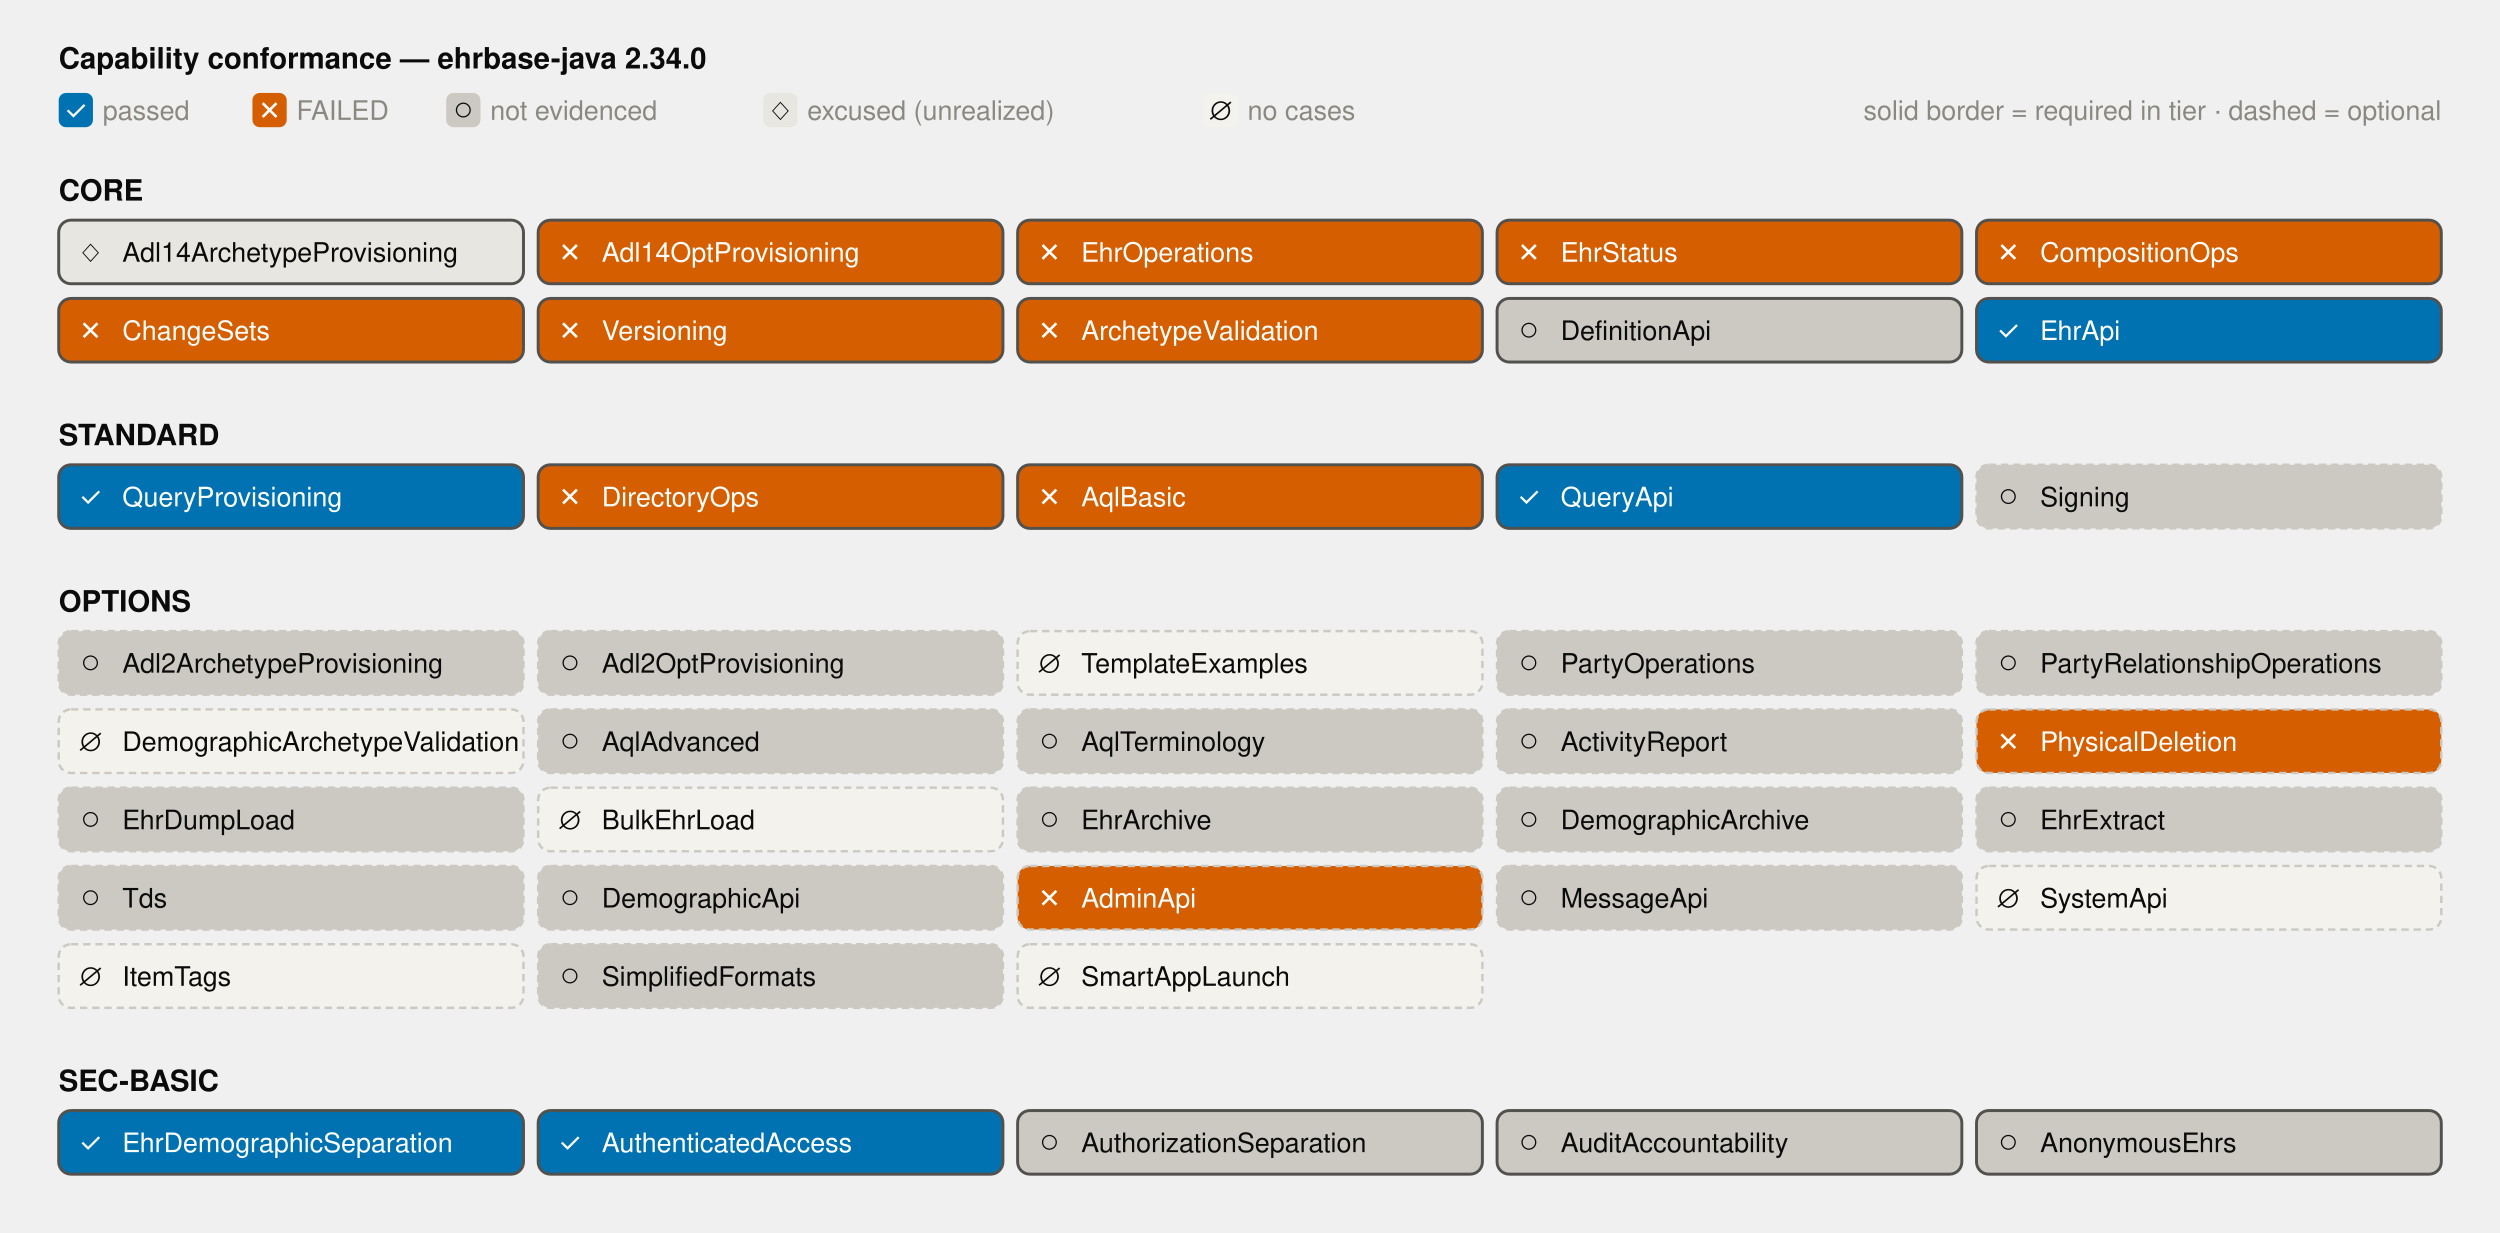
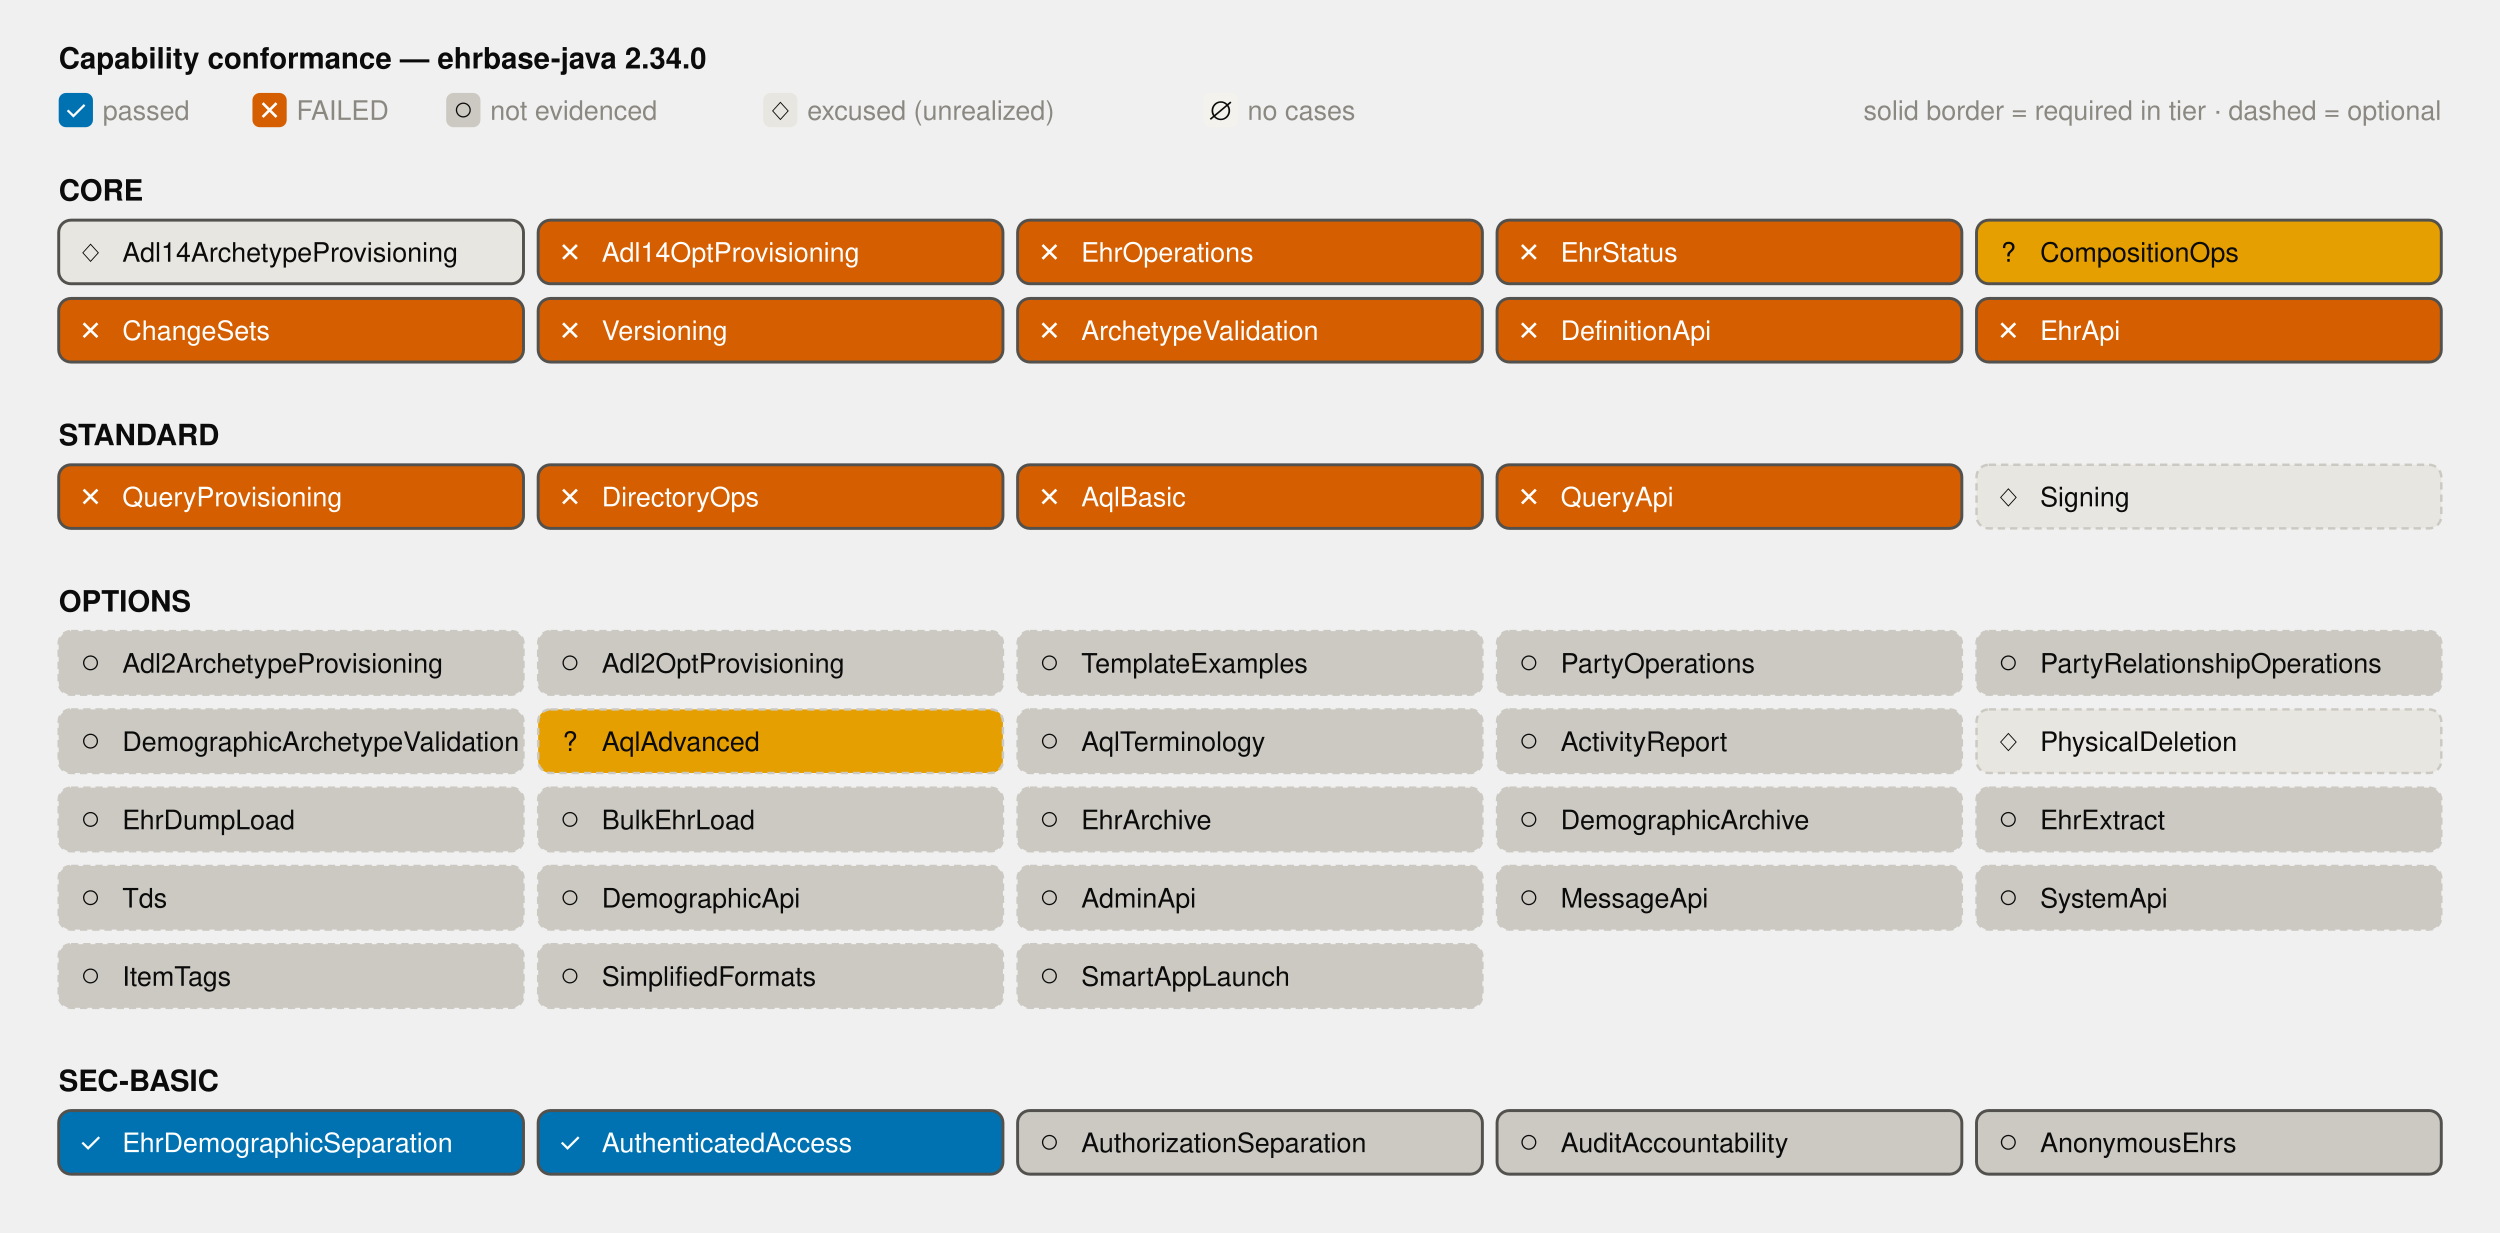
<svg xmlns="http://www.w3.org/2000/svg" viewBox="0 0 1022 504" width="1022" height="504" role="img">
  <style>
text { fill: #52514e; font: 12px -apple-system, 'Segoe UI', Helvetica, Arial, sans-serif; }
.title { fill: #0b0b0b; font-weight: 600; }
.muted { fill: #8a8880; font-size: 11px; }
.grid { stroke: #e4e2dd; stroke-width: 1; }
.cell-label { fill: #ffffff; font-size: 11px; }
.cell-label-dim { fill: #0b0b0b; font-size: 11px; }
.ev-passed { fill: #0072b2; }
.ev-failed { fill: #d55e00; }
.ev-inconclusive { fill: #e69f00; }
.ev-not-evidenced { fill: #cbc9c2; }
.ev-unrealized { fill: #e8e6e0; }
.ev-no-cases { fill: #f4f2ec; }
.cell-required { stroke: #52514e; stroke-width: 1.2; }
.cell-optional { stroke: #cbc9c2; stroke-width: 1; stroke-dasharray: 3 2; }
.bar-passed { fill: #0072b2; }
.bar-failed { fill: #d55e00; }
.bar-errored { fill: #e69f00; }
.bar-na { fill: #cbc9c2; }
.seg-label { fill: #ffffff; font-size: 10.5px; }
.seg-label-dim { fill: #0b0b0b; font-size: 10.5px; }
@media (prefers-color-scheme: dark) {
text { fill: #c3c2b7; }
.title { fill: #ffffff; }
.muted { fill: #8f8e85; }
.grid { stroke: #3a3a38; }
.cell-label { fill: #ffffff; }
.cell-label-dim { fill: #e8e6e0; }
.ev-passed { fill: #3987e5; }
.ev-failed { fill: #e5484d; }
.ev-inconclusive { fill: #f5a623; }
.ev-not-evidenced { fill: #4a4a47; }
.ev-unrealized { fill: #3a3a38; }
.ev-no-cases { fill: #2e2e2c; }
.cell-required { stroke: #c3c2b7; }
.cell-optional { stroke: #4a4a47; }
.bar-passed { fill: #3987e5; }
.bar-failed { fill: #e5484d; }
.bar-errored { fill: #d9a514; }
.bar-na { fill: #4a4a47; }
.seg-label-dim { fill: #e8e6e0; }
}
</style>
  <text x="24" y="28" class="title">Capability conformance — ehrbase-java 2.34.0</text>
  <rect x="24" y="38" width="14" height="14" rx="3" class="ev-passed" />
  <text x="31" y="49" class="cell-label" text-anchor="middle" font-size="10">✓</text>
  <text x="42" y="49" class="muted">passed</text>
  <rect x="103.2" y="38" width="14" height="14" rx="3" class="ev-failed" />
  <text x="110.2" y="49" class="cell-label" text-anchor="middle" font-size="10">✕</text>
  <text x="121.2" y="49" class="muted">FAILED</text>
  <rect x="182.4" y="38" width="14" height="14" rx="3" class="ev-not-evidenced" />
  <text x="189.4" y="49" class="cell-label-dim" text-anchor="middle" font-size="10">○</text>
  <text x="200.4" y="49" class="muted">not evidenced</text>
  <rect x="312" y="38" width="14" height="14" rx="3" class="ev-unrealized" />
  <text x="319" y="49" class="cell-label-dim" text-anchor="middle" font-size="10">◇</text>
  <text x="330" y="49" class="muted">excused (unrealized)</text>
  <rect x="492" y="38" width="14" height="14" rx="3" class="ev-no-cases" />
  <text x="499" y="49" class="cell-label-dim" text-anchor="middle" font-size="10">∅</text>
  <text x="510" y="49" class="muted">no cases</text>
  <text x="998" y="49" class="muted" text-anchor="end">solid border = required in tier · dashed = optional</text>
  <text x="24" y="82" class="title" font-size="12">CORE</text>
  <rect x="24" y="90" width="190" height="26" rx="5" class="ev-unrealized cell-required" />
  <text x="37" y="107" class="cell-label-dim" text-anchor="middle">◇</text>
  <text x="50" y="107" class="cell-label-dim sm">Adl14ArchetypeProvisioning</text>
  <rect x="220" y="90" width="190" height="26" rx="5" class="ev-failed cell-required" />
  <text x="233" y="107" class="cell-label" text-anchor="middle">✕</text>
  <text x="246" y="107" class="cell-label">Adl14OptProvisioning</text>
  <rect x="416" y="90" width="190" height="26" rx="5" class="ev-failed cell-required" />
  <text x="429" y="107" class="cell-label" text-anchor="middle">✕</text>
  <text x="442" y="107" class="cell-label">EhrOperations</text>
  <rect x="612" y="90" width="190" height="26" rx="5" class="ev-failed cell-required" />
  <text x="625" y="107" class="cell-label" text-anchor="middle">✕</text>
  <text x="638" y="107" class="cell-label">EhrStatus</text>
-   <rect x="808" y="90" width="190" height="26" rx="5" class="ev-failed cell-required" />
-   <text x="821" y="107" class="cell-label" text-anchor="middle">✕</text>
-   <text x="834" y="107" class="cell-label">CompositionOps</text>
+   <rect x="808" y="90" width="190" height="26" rx="5" class="ev-inconclusive cell-required" />
+   <text x="821" y="107" class="cell-label-dim" text-anchor="middle">?</text>
+   <text x="834" y="107" class="cell-label-dim">CompositionOps</text>
  <rect x="24" y="122" width="190" height="26" rx="5" class="ev-failed cell-required" />
  <text x="37" y="139" class="cell-label" text-anchor="middle">✕</text>
  <text x="50" y="139" class="cell-label">ChangeSets</text>
  <rect x="220" y="122" width="190" height="26" rx="5" class="ev-failed cell-required" />
  <text x="233" y="139" class="cell-label" text-anchor="middle">✕</text>
  <text x="246" y="139" class="cell-label">Versioning</text>
  <rect x="416" y="122" width="190" height="26" rx="5" class="ev-failed cell-required" />
  <text x="429" y="139" class="cell-label" text-anchor="middle">✕</text>
  <text x="442" y="139" class="cell-label">ArchetypeValidation</text>
-   <rect x="612" y="122" width="190" height="26" rx="5" class="ev-not-evidenced cell-required" />
-   <text x="625" y="139" class="cell-label-dim" text-anchor="middle">○</text>
-   <text x="638" y="139" class="cell-label-dim">DefinitionApi</text>
-   <rect x="808" y="122" width="190" height="26" rx="5" class="ev-passed cell-required" />
-   <text x="821" y="139" class="cell-label" text-anchor="middle">✓</text>
+   <rect x="612" y="122" width="190" height="26" rx="5" class="ev-failed cell-required" />
+   <text x="625" y="139" class="cell-label" text-anchor="middle">✕</text>
+   <text x="638" y="139" class="cell-label">DefinitionApi</text>
+   <rect x="808" y="122" width="190" height="26" rx="5" class="ev-failed cell-required" />
+   <text x="821" y="139" class="cell-label" text-anchor="middle">✕</text>
  <text x="834" y="139" class="cell-label">EhrApi</text>
  <text x="24" y="182" class="title" font-size="12">STANDARD</text>
-   <rect x="24" y="190" width="190" height="26" rx="5" class="ev-passed cell-required" />
-   <text x="37" y="207" class="cell-label" text-anchor="middle">✓</text>
+   <rect x="24" y="190" width="190" height="26" rx="5" class="ev-failed cell-required" />
+   <text x="37" y="207" class="cell-label" text-anchor="middle">✕</text>
  <text x="50" y="207" class="cell-label">QueryProvisioning</text>
  <rect x="220" y="190" width="190" height="26" rx="5" class="ev-failed cell-required" />
  <text x="233" y="207" class="cell-label" text-anchor="middle">✕</text>
  <text x="246" y="207" class="cell-label">DirectoryOps</text>
  <rect x="416" y="190" width="190" height="26" rx="5" class="ev-failed cell-required" />
  <text x="429" y="207" class="cell-label" text-anchor="middle">✕</text>
  <text x="442" y="207" class="cell-label">AqlBasic</text>
-   <rect x="612" y="190" width="190" height="26" rx="5" class="ev-passed cell-required" />
-   <text x="625" y="207" class="cell-label" text-anchor="middle">✓</text>
+   <rect x="612" y="190" width="190" height="26" rx="5" class="ev-failed cell-required" />
+   <text x="625" y="207" class="cell-label" text-anchor="middle">✕</text>
  <text x="638" y="207" class="cell-label">QueryApi</text>
-   <rect x="808" y="190" width="190" height="26" rx="5" class="ev-not-evidenced cell-optional" />
-   <text x="821" y="207" class="cell-label-dim" text-anchor="middle">○</text>
+   <rect x="808" y="190" width="190" height="26" rx="5" class="ev-unrealized cell-optional" />
+   <text x="821" y="207" class="cell-label-dim" text-anchor="middle">◇</text>
  <text x="834" y="207" class="cell-label-dim">Signing</text>
  <text x="24" y="250" class="title" font-size="12">OPTIONS</text>
  <rect x="24" y="258" width="190" height="26" rx="5" class="ev-not-evidenced cell-optional" />
  <text x="37" y="275" class="cell-label-dim" text-anchor="middle">○</text>
  <text x="50" y="275" class="cell-label-dim sm">Adl2ArchetypeProvisioning</text>
  <rect x="220" y="258" width="190" height="26" rx="5" class="ev-not-evidenced cell-optional" />
  <text x="233" y="275" class="cell-label-dim" text-anchor="middle">○</text>
  <text x="246" y="275" class="cell-label-dim">Adl2OptProvisioning</text>
-   <rect x="416" y="258" width="190" height="26" rx="5" class="ev-no-cases cell-optional" />
-   <text x="429" y="275" class="cell-label-dim" text-anchor="middle">∅</text>
+   <rect x="416" y="258" width="190" height="26" rx="5" class="ev-not-evidenced cell-optional" />
+   <text x="429" y="275" class="cell-label-dim" text-anchor="middle">○</text>
  <text x="442" y="275" class="cell-label-dim">TemplateExamples</text>
  <rect x="612" y="258" width="190" height="26" rx="5" class="ev-not-evidenced cell-optional" />
  <text x="625" y="275" class="cell-label-dim" text-anchor="middle">○</text>
  <text x="638" y="275" class="cell-label-dim">PartyOperations</text>
  <rect x="808" y="258" width="190" height="26" rx="5" class="ev-not-evidenced cell-optional" />
  <text x="821" y="275" class="cell-label-dim" text-anchor="middle">○</text>
  <text x="834" y="275" class="cell-label-dim sm">PartyRelationshipOperations</text>
-   <rect x="24" y="290" width="190" height="26" rx="5" class="ev-no-cases cell-optional" />
-   <text x="37" y="307" class="cell-label-dim" text-anchor="middle">∅</text>
+   <rect x="24" y="290" width="190" height="26" rx="5" class="ev-not-evidenced cell-optional" />
+   <text x="37" y="307" class="cell-label-dim" text-anchor="middle">○</text>
  <text x="50" y="307" class="cell-label-dim sm">DemographicArchetypeValidation</text>
-   <rect x="220" y="290" width="190" height="26" rx="5" class="ev-not-evidenced cell-optional" />
-   <text x="233" y="307" class="cell-label-dim" text-anchor="middle">○</text>
+   <rect x="220" y="290" width="190" height="26" rx="5" class="ev-inconclusive cell-optional" />
+   <text x="233" y="307" class="cell-label-dim" text-anchor="middle">?</text>
  <text x="246" y="307" class="cell-label-dim">AqlAdvanced</text>
  <rect x="416" y="290" width="190" height="26" rx="5" class="ev-not-evidenced cell-optional" />
  <text x="429" y="307" class="cell-label-dim" text-anchor="middle">○</text>
  <text x="442" y="307" class="cell-label-dim">AqlTerminology</text>
  <rect x="612" y="290" width="190" height="26" rx="5" class="ev-not-evidenced cell-optional" />
  <text x="625" y="307" class="cell-label-dim" text-anchor="middle">○</text>
  <text x="638" y="307" class="cell-label-dim">ActivityReport</text>
-   <rect x="808" y="290" width="190" height="26" rx="5" class="ev-failed cell-optional" />
-   <text x="821" y="307" class="cell-label" text-anchor="middle">✕</text>
-   <text x="834" y="307" class="cell-label">PhysicalDeletion</text>
+   <rect x="808" y="290" width="190" height="26" rx="5" class="ev-unrealized cell-optional" />
+   <text x="821" y="307" class="cell-label-dim" text-anchor="middle">◇</text>
+   <text x="834" y="307" class="cell-label-dim">PhysicalDeletion</text>
  <rect x="24" y="322" width="190" height="26" rx="5" class="ev-not-evidenced cell-optional" />
  <text x="37" y="339" class="cell-label-dim" text-anchor="middle">○</text>
  <text x="50" y="339" class="cell-label-dim">EhrDumpLoad</text>
-   <rect x="220" y="322" width="190" height="26" rx="5" class="ev-no-cases cell-optional" />
-   <text x="233" y="339" class="cell-label-dim" text-anchor="middle">∅</text>
+   <rect x="220" y="322" width="190" height="26" rx="5" class="ev-not-evidenced cell-optional" />
+   <text x="233" y="339" class="cell-label-dim" text-anchor="middle">○</text>
  <text x="246" y="339" class="cell-label-dim">BulkEhrLoad</text>
  <rect x="416" y="322" width="190" height="26" rx="5" class="ev-not-evidenced cell-optional" />
  <text x="429" y="339" class="cell-label-dim" text-anchor="middle">○</text>
  <text x="442" y="339" class="cell-label-dim">EhrArchive</text>
  <rect x="612" y="322" width="190" height="26" rx="5" class="ev-not-evidenced cell-optional" />
  <text x="625" y="339" class="cell-label-dim" text-anchor="middle">○</text>
  <text x="638" y="339" class="cell-label-dim">DemographicArchive</text>
  <rect x="808" y="322" width="190" height="26" rx="5" class="ev-not-evidenced cell-optional" />
  <text x="821" y="339" class="cell-label-dim" text-anchor="middle">○</text>
  <text x="834" y="339" class="cell-label-dim">EhrExtract</text>
  <rect x="24" y="354" width="190" height="26" rx="5" class="ev-not-evidenced cell-optional" />
  <text x="37" y="371" class="cell-label-dim" text-anchor="middle">○</text>
  <text x="50" y="371" class="cell-label-dim">Tds</text>
  <rect x="220" y="354" width="190" height="26" rx="5" class="ev-not-evidenced cell-optional" />
  <text x="233" y="371" class="cell-label-dim" text-anchor="middle">○</text>
  <text x="246" y="371" class="cell-label-dim">DemographicApi</text>
-   <rect x="416" y="354" width="190" height="26" rx="5" class="ev-failed cell-optional" />
-   <text x="429" y="371" class="cell-label" text-anchor="middle">✕</text>
-   <text x="442" y="371" class="cell-label">AdminApi</text>
+   <rect x="416" y="354" width="190" height="26" rx="5" class="ev-not-evidenced cell-optional" />
+   <text x="429" y="371" class="cell-label-dim" text-anchor="middle">○</text>
+   <text x="442" y="371" class="cell-label-dim">AdminApi</text>
  <rect x="612" y="354" width="190" height="26" rx="5" class="ev-not-evidenced cell-optional" />
  <text x="625" y="371" class="cell-label-dim" text-anchor="middle">○</text>
  <text x="638" y="371" class="cell-label-dim">MessageApi</text>
-   <rect x="808" y="354" width="190" height="26" rx="5" class="ev-no-cases cell-optional" />
-   <text x="821" y="371" class="cell-label-dim" text-anchor="middle">∅</text>
+   <rect x="808" y="354" width="190" height="26" rx="5" class="ev-not-evidenced cell-optional" />
+   <text x="821" y="371" class="cell-label-dim" text-anchor="middle">○</text>
  <text x="834" y="371" class="cell-label-dim">SystemApi</text>
-   <rect x="24" y="386" width="190" height="26" rx="5" class="ev-no-cases cell-optional" />
-   <text x="37" y="403" class="cell-label-dim" text-anchor="middle">∅</text>
+   <rect x="24" y="386" width="190" height="26" rx="5" class="ev-not-evidenced cell-optional" />
+   <text x="37" y="403" class="cell-label-dim" text-anchor="middle">○</text>
  <text x="50" y="403" class="cell-label-dim">ItemTags</text>
  <rect x="220" y="386" width="190" height="26" rx="5" class="ev-not-evidenced cell-optional" />
  <text x="233" y="403" class="cell-label-dim" text-anchor="middle">○</text>
  <text x="246" y="403" class="cell-label-dim">SimplifiedFormats</text>
-   <rect x="416" y="386" width="190" height="26" rx="5" class="ev-no-cases cell-optional" />
-   <text x="429" y="403" class="cell-label-dim" text-anchor="middle">∅</text>
+   <rect x="416" y="386" width="190" height="26" rx="5" class="ev-not-evidenced cell-optional" />
+   <text x="429" y="403" class="cell-label-dim" text-anchor="middle">○</text>
  <text x="442" y="403" class="cell-label-dim">SmartAppLaunch</text>
  <text x="24" y="446" class="title" font-size="12">SEC-BASIC</text>
  <rect x="24" y="454" width="190" height="26" rx="5" class="ev-passed cell-required" />
  <text x="37" y="471" class="cell-label" text-anchor="middle">✓</text>
  <text x="50" y="471" class="cell-label">EhrDemographicSeparation</text>
  <rect x="220" y="454" width="190" height="26" rx="5" class="ev-passed cell-required" />
  <text x="233" y="471" class="cell-label" text-anchor="middle">✓</text>
  <text x="246" y="471" class="cell-label">AuthenticatedAccess</text>
  <rect x="416" y="454" width="190" height="26" rx="5" class="ev-not-evidenced cell-required" />
  <text x="429" y="471" class="cell-label-dim" text-anchor="middle">○</text>
  <text x="442" y="471" class="cell-label-dim">AuthorizationSeparation</text>
  <rect x="612" y="454" width="190" height="26" rx="5" class="ev-not-evidenced cell-required" />
  <text x="625" y="471" class="cell-label-dim" text-anchor="middle">○</text>
  <text x="638" y="471" class="cell-label-dim">AuditAccountability</text>
  <rect x="808" y="454" width="190" height="26" rx="5" class="ev-not-evidenced cell-required" />
  <text x="821" y="471" class="cell-label-dim" text-anchor="middle">○</text>
  <text x="834" y="471" class="cell-label-dim">AnonymousEhrs</text>
</svg>
